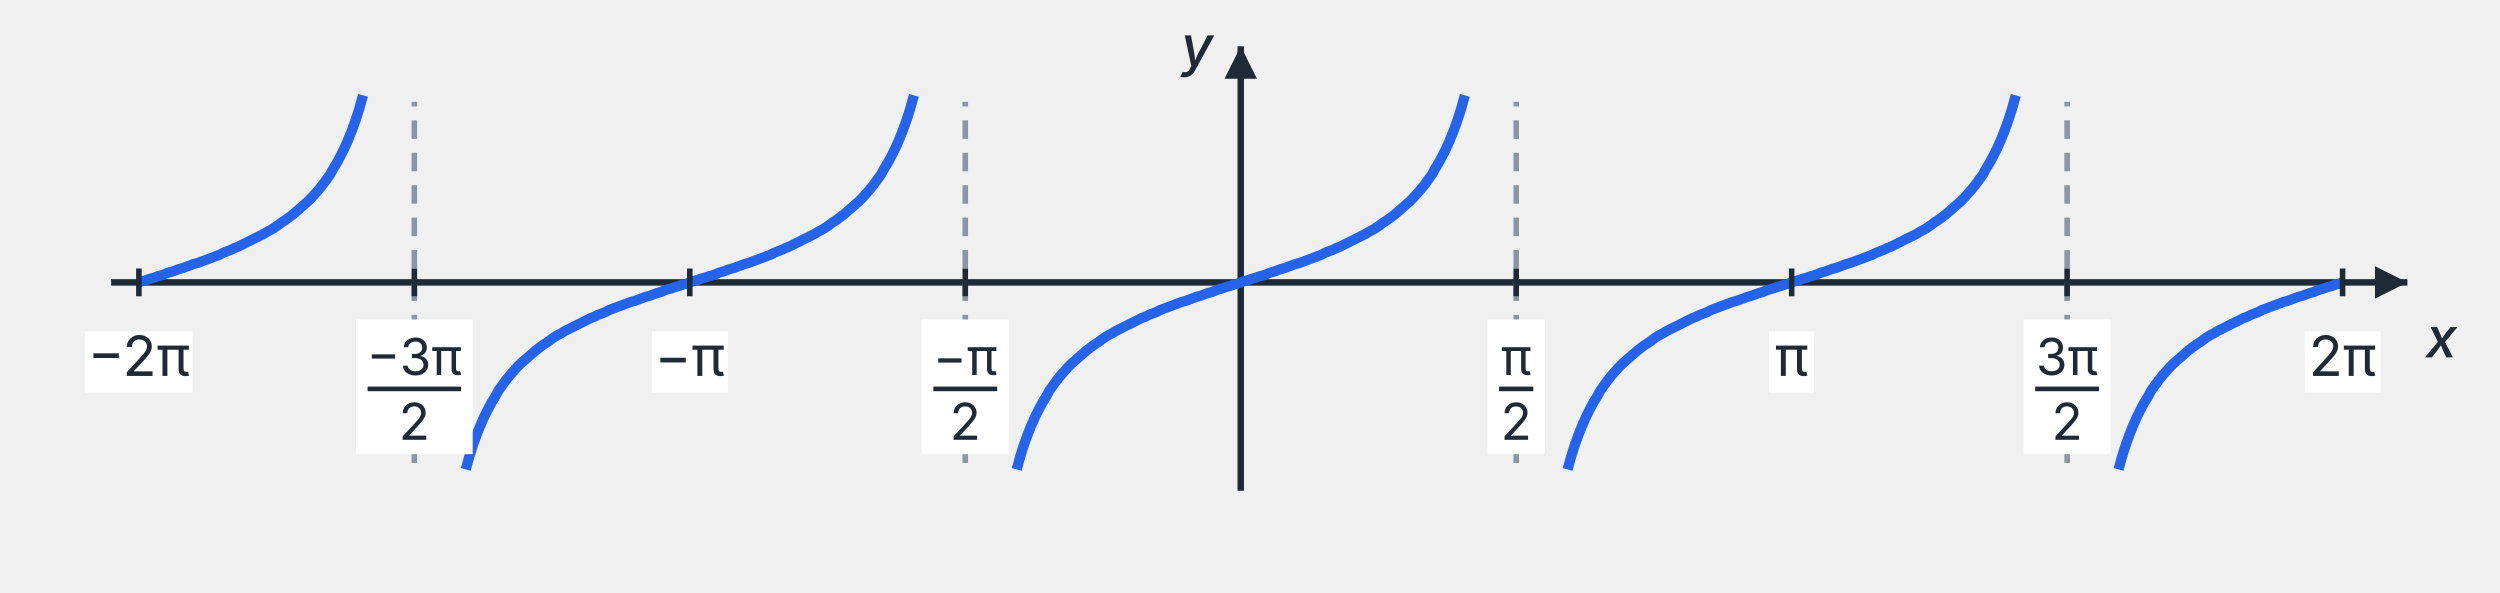
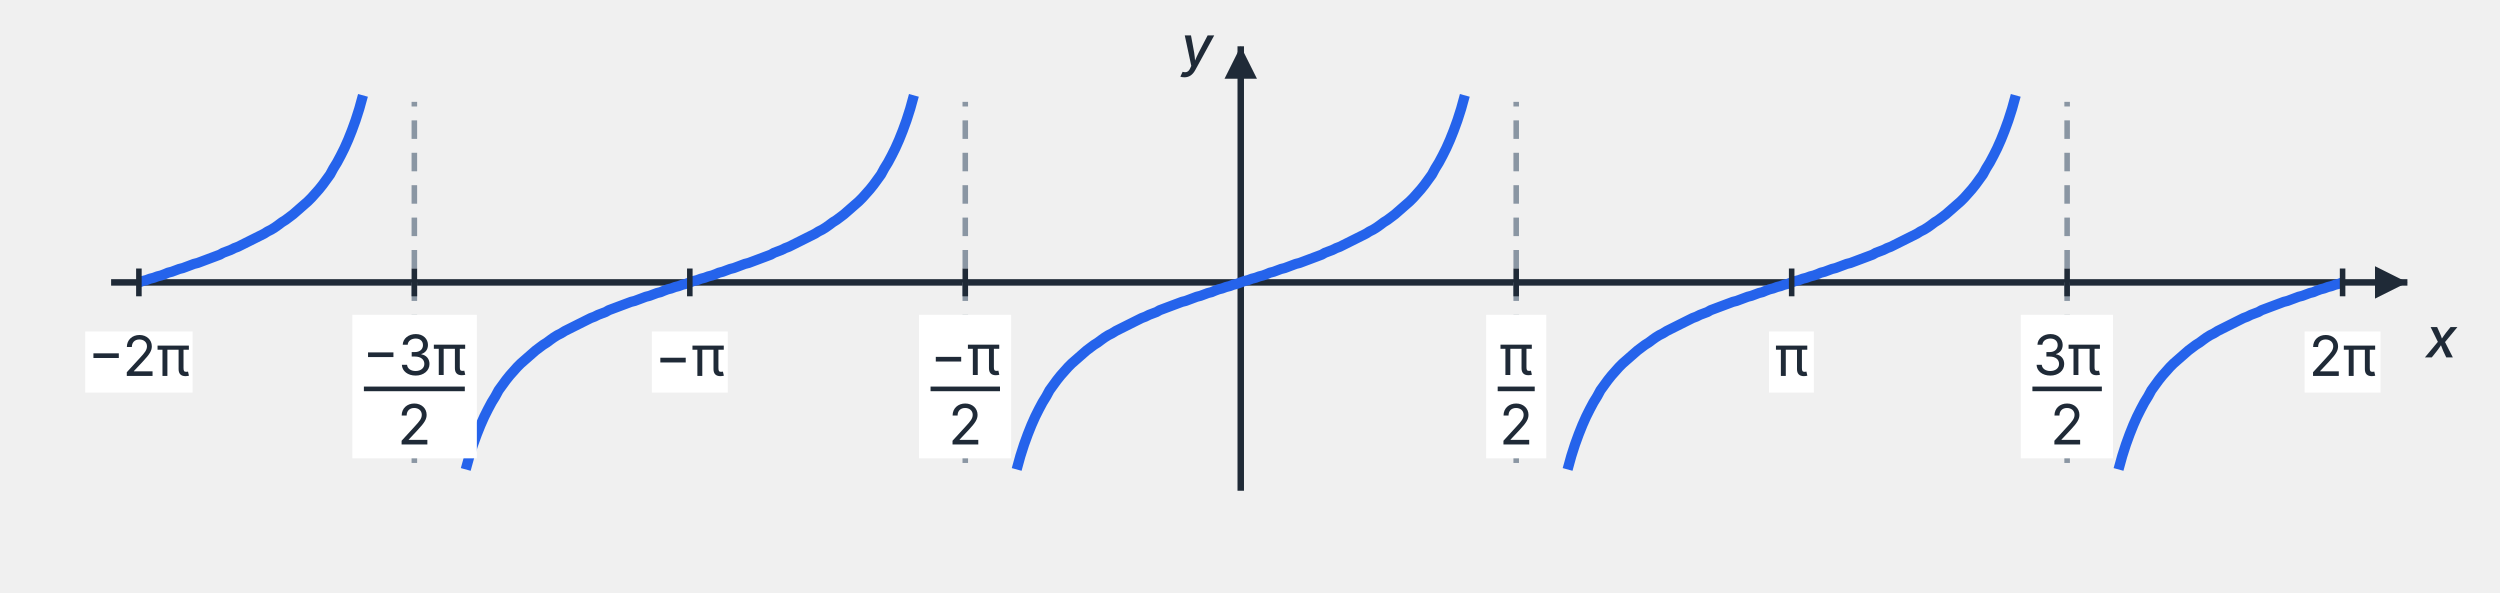
<svg xmlns="http://www.w3.org/2000/svg" viewBox="0 0 540 128" width="540" height="128" font-family="Inter, Arial, sans-serif">
  <line x1="24.0" y1="61.0" x2="520.0" y2="61.0" stroke="#1f2a37" stroke-width="1.4" />
  <path d="M520.0,61.0 l-7,-3.5 v7 z" fill="#1f2a37" />
  <line x1="268.0" y1="106.0" x2="268.0" y2="10.0" stroke="#1f2a37" stroke-width="1.4" />
  <path d="M268.0,10.0 l-3.5,7 h7 z" fill="#1f2a37" />
  <text x="524.0" y="77.2" text-anchor="start" font-size="12" fill="#1f2a37" font-weight="500" font-style="italic">x</text>
  <text x="262.0" y="14.2" text-anchor="end" font-size="12" fill="#1f2a37" font-weight="500" font-style="italic">y</text>
  <line x1="89.5" y1="100.0" x2="89.5" y2="22.0" stroke="#8a96a3" stroke-width="1.2" stroke-dasharray="4 3" />
  <line x1="208.5" y1="100.0" x2="208.5" y2="22.0" stroke="#8a96a3" stroke-width="1.2" stroke-dasharray="4 3" />
  <line x1="327.5" y1="100.0" x2="327.5" y2="22.0" stroke="#8a96a3" stroke-width="1.2" stroke-dasharray="4 3" />
  <line x1="446.5" y1="100.0" x2="446.5" y2="22.0" stroke="#8a96a3" stroke-width="1.2" stroke-dasharray="4 3" />
  <polyline points="30.0,61.0 30.8,60.7 31.6,60.5 32.4,60.2 33.2,60.0 34.0,59.7 34.8,59.5 35.6,59.2 36.3,58.9 37.1,58.7 37.9,58.4 38.7,58.1 39.5,57.9 40.3,57.6 41.1,57.3 41.9,57.0 42.7,56.8 43.5,56.5 44.3,56.2 45.1,55.9 45.9,55.6 46.7,55.3 47.5,55.0 48.2,54.6 49.0,54.3 49.8,54.0 50.6,53.6 51.4,53.3 52.2,52.9 53.0,52.5 53.8,52.1 54.6,51.7 55.4,51.3 56.2,50.9 57.0,50.5 57.8,50.0 58.6,49.6 59.4,49.1 60.1,48.6 60.9,48.0 61.7,47.5 62.5,46.9 63.3,46.3 64.1,45.6 64.9,44.9 65.7,44.2 66.5,43.5 67.3,42.7 68.1,41.8 68.9,40.9 69.7,39.9 70.5,38.8 71.3,37.7 72.0,36.4 72.8,35.1 73.6,33.6 74.4,32.0 75.2,30.2 76.0,28.2 76.8,26.0 77.6,23.5 78.4,20.6" fill="none" stroke="#2563eb" stroke-width="2.2" stroke-linejoin="round" />
  <polyline points="100.6,101.4 101.4,98.5 102.2,96.0 103.0,93.8 103.8,91.8 104.6,90.0 105.4,88.4 106.2,86.9 107.0,85.6 107.7,84.3 108.5,83.2 109.3,82.1 110.1,81.1 110.9,80.2 111.7,79.3 112.5,78.5 113.3,77.8 114.1,77.1 114.9,76.4 115.7,75.7 116.5,75.1 117.3,74.5 118.1,74.0 118.9,73.4 119.6,72.9 120.4,72.4 121.2,72.0 122.0,71.5 122.8,71.1 123.6,70.7 124.4,70.3 125.2,69.9 126.0,69.5 126.8,69.1 127.6,68.7 128.4,68.4 129.2,68.0 130.0,67.7 130.8,67.4 131.5,67.0 132.3,66.7 133.1,66.4 133.9,66.1 134.7,65.8 135.5,65.5 136.3,65.2 137.1,65.0 137.9,64.7 138.7,64.4 139.5,64.1 140.3,63.9 141.1,63.6 141.9,63.3 142.7,63.1 143.4,62.8 144.2,62.5 145.0,62.3 145.8,62.0 146.6,61.8 147.4,61.5 148.2,61.3 149.0,61.0 149.8,60.7 150.6,60.5 151.4,60.2 152.2,60.0 153.0,59.7 153.8,59.5 154.6,59.2 155.3,58.9 156.1,58.7 156.9,58.4 157.7,58.1 158.5,57.9 159.3,57.6 160.1,57.3 160.9,57.0 161.7,56.8 162.5,56.5 163.3,56.2 164.1,55.9 164.9,55.6 165.7,55.3 166.5,55.0 167.2,54.6 168.0,54.3 168.8,54.0 169.6,53.6 170.4,53.3 171.2,52.9 172.0,52.5 172.8,52.1 173.6,51.7 174.4,51.3 175.2,50.9 176.0,50.5 176.8,50.0 177.6,49.6 178.4,49.1 179.1,48.6 179.9,48.0 180.7,47.5 181.5,46.9 182.3,46.3 183.1,45.6 183.9,44.9 184.7,44.2 185.5,43.5 186.3,42.7 187.1,41.8 187.9,40.9 188.7,39.9 189.5,38.8 190.3,37.7 191.0,36.4 191.8,35.1 192.6,33.6 193.4,32.0 194.2,30.2 195.0,28.2 195.8,26.0 196.6,23.5 197.4,20.6" fill="none" stroke="#2563eb" stroke-width="2.2" stroke-linejoin="round" />
  <polyline points="219.6,101.4 220.4,98.5 221.2,96.0 222.0,93.8 222.8,91.8 223.6,90.0 224.4,88.4 225.2,86.9 226.0,85.6 226.7,84.3 227.5,83.2 228.3,82.1 229.1,81.1 229.9,80.2 230.7,79.3 231.5,78.5 232.3,77.8 233.1,77.1 233.9,76.4 234.7,75.7 235.5,75.1 236.3,74.5 237.1,74.0 237.9,73.4 238.6,72.9 239.4,72.4 240.2,72.0 241.0,71.5 241.8,71.1 242.6,70.7 243.4,70.3 244.2,69.9 245.0,69.5 245.8,69.1 246.6,68.7 247.4,68.4 248.2,68.0 249.0,67.7 249.8,67.4 250.5,67.0 251.3,66.7 252.1,66.4 252.9,66.1 253.7,65.8 254.5,65.5 255.3,65.2 256.1,65.0 256.9,64.7 257.7,64.4 258.5,64.1 259.3,63.9 260.1,63.6 260.9,63.3 261.7,63.1 262.4,62.8 263.2,62.5 264.0,62.3 264.8,62.0 265.6,61.8 266.4,61.5 267.2,61.3 268.0,61.0 268.8,60.7 269.6,60.5 270.4,60.2 271.2,60.0 272.0,59.7 272.8,59.5 273.6,59.2 274.3,58.9 275.1,58.7 275.9,58.4 276.7,58.1 277.5,57.9 278.3,57.6 279.1,57.3 279.9,57.0 280.7,56.8 281.5,56.5 282.3,56.2 283.1,55.9 283.9,55.6 284.7,55.3 285.5,55.0 286.2,54.6 287.0,54.3 287.8,54.0 288.6,53.6 289.4,53.3 290.2,52.9 291.0,52.5 291.8,52.1 292.6,51.7 293.4,51.3 294.2,50.9 295.0,50.5 295.8,50.0 296.6,49.6 297.4,49.1 298.1,48.6 298.9,48.0 299.7,47.5 300.5,46.9 301.3,46.3 302.1,45.6 302.9,44.9 303.7,44.2 304.5,43.5 305.3,42.7 306.1,41.8 306.9,40.9 307.7,39.9 308.5,38.8 309.3,37.7 310.0,36.4 310.8,35.1 311.6,33.6 312.4,32.0 313.2,30.2 314.0,28.2 314.8,26.0 315.6,23.5 316.4,20.6" fill="none" stroke="#2563eb" stroke-width="2.2" stroke-linejoin="round" />
  <polyline points="338.6,101.4 339.4,98.5 340.2,96.0 341.0,93.8 341.8,91.8 342.6,90.0 343.4,88.4 344.2,86.9 345.0,85.6 345.7,84.3 346.5,83.2 347.3,82.1 348.1,81.1 348.9,80.2 349.7,79.3 350.5,78.5 351.3,77.8 352.1,77.1 352.9,76.4 353.7,75.7 354.5,75.1 355.3,74.5 356.1,74.0 356.9,73.4 357.6,72.9 358.4,72.4 359.2,72.0 360.0,71.5 360.8,71.1 361.6,70.7 362.4,70.3 363.2,69.9 364.0,69.5 364.8,69.1 365.6,68.7 366.4,68.4 367.2,68.0 368.0,67.7 368.8,67.4 369.5,67.0 370.3,66.7 371.1,66.4 371.9,66.1 372.7,65.8 373.5,65.5 374.3,65.2 375.1,65.0 375.9,64.7 376.7,64.4 377.5,64.1 378.3,63.9 379.1,63.6 379.9,63.3 380.7,63.1 381.4,62.8 382.2,62.5 383.0,62.3 383.8,62.0 384.6,61.8 385.4,61.5 386.2,61.3 387.0,61.0 387.8,60.7 388.6,60.5 389.4,60.2 390.2,60.0 391.0,59.7 391.8,59.5 392.6,59.2 393.3,58.9 394.1,58.7 394.9,58.4 395.7,58.1 396.5,57.9 397.3,57.6 398.1,57.3 398.9,57.0 399.7,56.8 400.5,56.5 401.3,56.2 402.1,55.9 402.9,55.6 403.7,55.3 404.5,55.0 405.2,54.6 406.0,54.3 406.8,54.0 407.6,53.6 408.4,53.3 409.2,52.9 410.0,52.5 410.8,52.1 411.6,51.7 412.4,51.3 413.2,50.9 414.0,50.5 414.8,50.0 415.6,49.6 416.4,49.1 417.1,48.6 417.9,48.0 418.7,47.5 419.5,46.9 420.3,46.3 421.1,45.6 421.9,44.9 422.7,44.2 423.5,43.5 424.3,42.7 425.1,41.8 425.9,40.9 426.7,39.9 427.5,38.8 428.3,37.7 429.0,36.4 429.8,35.1 430.6,33.6 431.4,32.0 432.2,30.2 433.0,28.2 433.8,26.0 434.6,23.5 435.4,20.6" fill="none" stroke="#2563eb" stroke-width="2.2" stroke-linejoin="round" />
  <polyline points="457.6,101.4 458.4,98.5 459.2,96.0 460.0,93.8 460.8,91.8 461.6,90.0 462.4,88.4 463.2,86.9 464.0,85.6 464.7,84.3 465.5,83.2 466.3,82.1 467.1,81.1 467.9,80.2 468.7,79.3 469.5,78.5 470.3,77.8 471.1,77.1 471.9,76.4 472.7,75.7 473.5,75.1 474.3,74.5 475.1,74.0 475.9,73.4 476.6,72.9 477.4,72.4 478.2,72.0 479.0,71.5 479.8,71.1 480.6,70.7 481.4,70.3 482.2,69.9 483.0,69.5 483.8,69.1 484.6,68.7 485.4,68.4 486.2,68.0 487.0,67.7 487.8,67.4 488.5,67.0 489.3,66.7 490.1,66.4 490.9,66.1 491.7,65.8 492.5,65.5 493.3,65.2 494.1,65.0 494.9,64.7 495.7,64.4 496.5,64.1 497.3,63.9 498.1,63.6 498.9,63.3 499.7,63.1 500.4,62.8 501.2,62.5 502.0,62.3 502.8,62.0 503.6,61.8 504.4,61.5 505.2,61.3 506.0,61.0" fill="none" stroke="#2563eb" stroke-width="2.2" stroke-linejoin="round" />
  <line x1="30.0" y1="58.0" x2="30.0" y2="64.0" stroke="#1f2a37" stroke-width="1.2" />
  <line x1="89.5" y1="58.0" x2="89.5" y2="64.0" stroke="#1f2a37" stroke-width="1.2" />
  <line x1="149.0" y1="58.0" x2="149.0" y2="64.0" stroke="#1f2a37" stroke-width="1.2" />
  <line x1="208.5" y1="58.0" x2="208.5" y2="64.0" stroke="#1f2a37" stroke-width="1.2" />
  <line x1="327.5" y1="58.0" x2="327.5" y2="64.0" stroke="#1f2a37" stroke-width="1.2" />
  <line x1="387.0" y1="58.0" x2="387.0" y2="64.0" stroke="#1f2a37" stroke-width="1.2" />
  <line x1="446.5" y1="58.0" x2="446.5" y2="64.0" stroke="#1f2a37" stroke-width="1.2" />
  <line x1="506.0" y1="58.0" x2="506.0" y2="64.0" stroke="#1f2a37" stroke-width="1.2" />
  <rect x="18.4" y="71.6" width="23.2" height="13.2" fill="#fff" />
  <text x="30.0" y="81.2" text-anchor="middle" font-size="12" fill="#1f2a37">−2π</text>
-   <rect x="76.9" y="69.0" width="25.2" height="29.1" fill="#fff" />
-   <text x="89.5" y="81.0" text-anchor="middle" font-size="11.0" fill="#1f2a37">−3π</text>
-   <line x1="79.4" y1="84.0" x2="99.6" y2="84.0" stroke="#1f2a37" stroke-width="1" />
-   <text x="89.5" y="95.0" text-anchor="middle" font-size="11.0" fill="#1f2a37">2</text>
+   <rect x="76.1" y="68.0" width="26.9" height="31.0" fill="#fff" />
+   <text x="89.5" y="81.0" text-anchor="middle" font-size="12.0" fill="#1f2a37">−3π</text>
+   <line x1="78.6" y1="84.0" x2="100.4" y2="84.0" stroke="#1f2a37" stroke-width="1" />
+   <text x="89.5" y="96.0" text-anchor="middle" font-size="12.0" fill="#1f2a37">2</text>
  <rect x="140.8" y="71.6" width="16.4" height="13.2" fill="#fff" />
  <text x="149.0" y="81.2" text-anchor="middle" font-size="12" fill="#1f2a37">−π</text>
-   <rect x="199.1" y="69.0" width="18.8" height="29.1" fill="#fff" />
-   <text x="208.5" y="81.0" text-anchor="middle" font-size="11.0" fill="#1f2a37">−π</text>
-   <line x1="201.6" y1="84.0" x2="215.4" y2="84.0" stroke="#1f2a37" stroke-width="1" />
-   <text x="208.5" y="95.0" text-anchor="middle" font-size="11.0" fill="#1f2a37">2</text>
-   <rect x="321.3" y="69.0" width="12.4" height="29.1" fill="#fff" />
-   <text x="327.5" y="81.0" text-anchor="middle" font-size="11.0" fill="#1f2a37">π</text>
-   <line x1="323.8" y1="84.0" x2="331.2" y2="84.0" stroke="#1f2a37" stroke-width="1" />
-   <text x="327.5" y="95.0" text-anchor="middle" font-size="11.0" fill="#1f2a37">2</text>
+   <rect x="198.5" y="68.0" width="19.9" height="31.0" fill="#fff" />
+   <text x="208.5" y="81.0" text-anchor="middle" font-size="12.0" fill="#1f2a37">−π</text>
+   <line x1="201.0" y1="84.0" x2="216.0" y2="84.0" stroke="#1f2a37" stroke-width="1" />
+   <text x="208.5" y="96.0" text-anchor="middle" font-size="12.0" fill="#1f2a37">2</text>
+   <rect x="321.0" y="68.0" width="13.0" height="31.0" fill="#fff" />
+   <text x="327.5" y="81.0" text-anchor="middle" font-size="12.0" fill="#1f2a37">π</text>
+   <line x1="323.5" y1="84.0" x2="331.5" y2="84.0" stroke="#1f2a37" stroke-width="1" />
+   <text x="327.5" y="96.0" text-anchor="middle" font-size="12.0" fill="#1f2a37">2</text>
  <rect x="382.1" y="71.6" width="9.7" height="13.2" fill="#fff" />
  <text x="387.0" y="81.2" text-anchor="middle" font-size="12" fill="#1f2a37">π</text>
-   <rect x="437.1" y="69.0" width="18.8" height="29.1" fill="#fff" />
-   <text x="446.5" y="81.0" text-anchor="middle" font-size="11.0" fill="#1f2a37">3π</text>
-   <line x1="439.6" y1="84.0" x2="453.4" y2="84.0" stroke="#1f2a37" stroke-width="1" />
-   <text x="446.5" y="95.0" text-anchor="middle" font-size="11.0" fill="#1f2a37">2</text>
+   <rect x="436.5" y="68.0" width="19.9" height="31.0" fill="#fff" />
+   <text x="446.5" y="81.0" text-anchor="middle" font-size="12.0" fill="#1f2a37">3π</text>
+   <line x1="439.0" y1="84.0" x2="454.0" y2="84.0" stroke="#1f2a37" stroke-width="1" />
+   <text x="446.5" y="96.0" text-anchor="middle" font-size="12.0" fill="#1f2a37">2</text>
  <rect x="497.8" y="71.6" width="16.4" height="13.2" fill="#fff" />
  <text x="506.0" y="81.2" text-anchor="middle" font-size="12" fill="#1f2a37">2π</text>
</svg>
